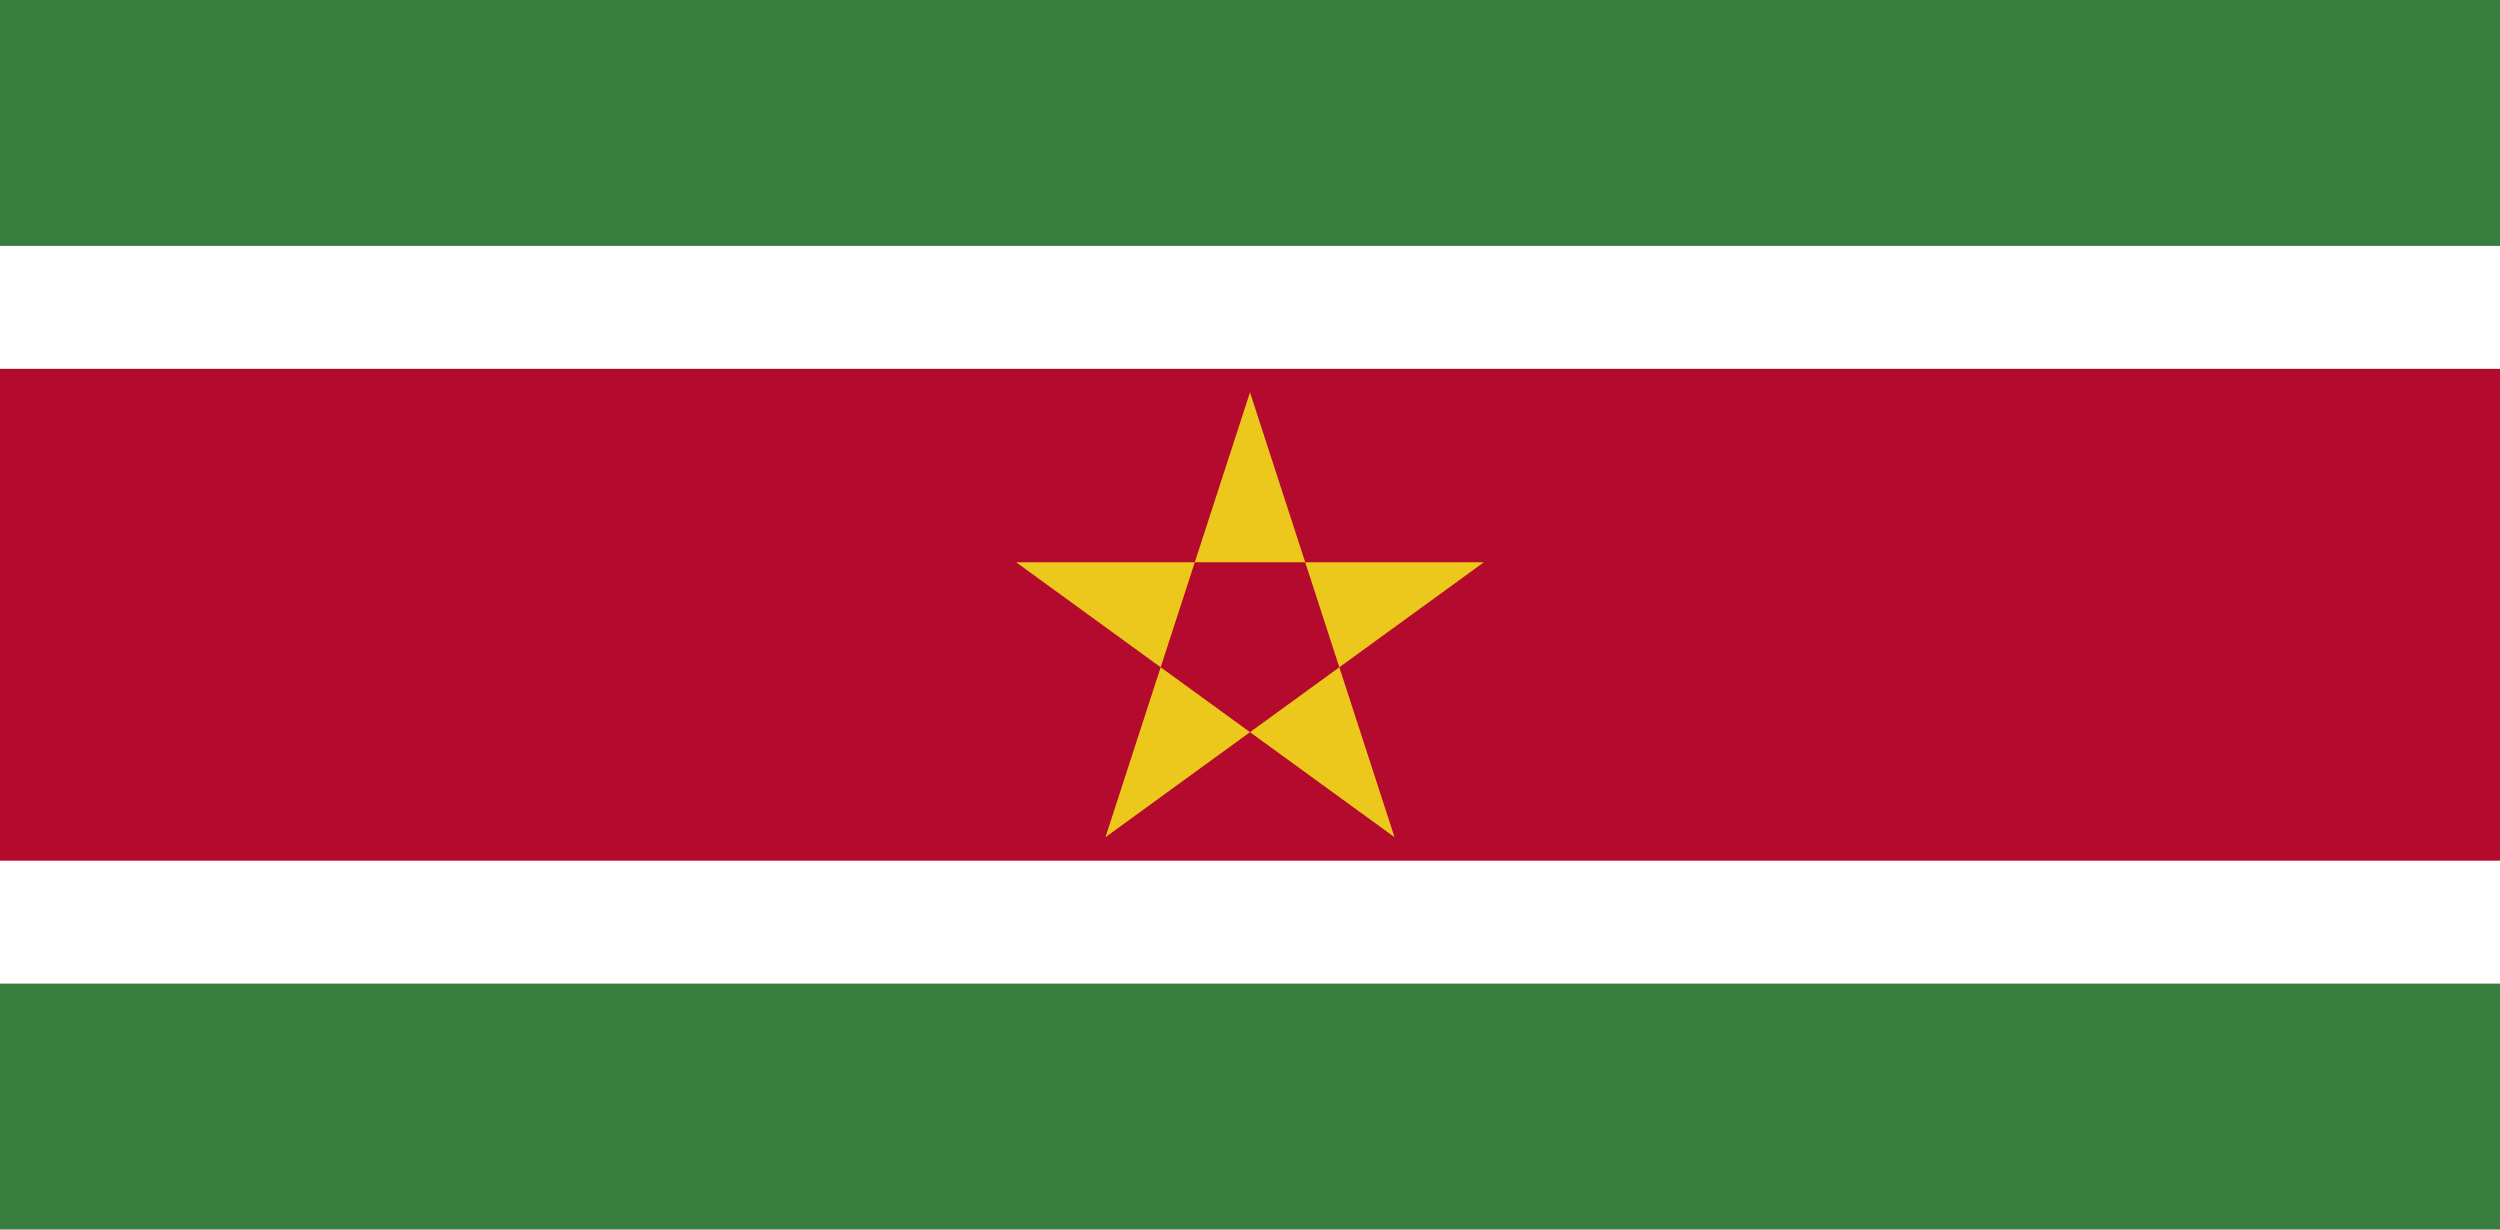
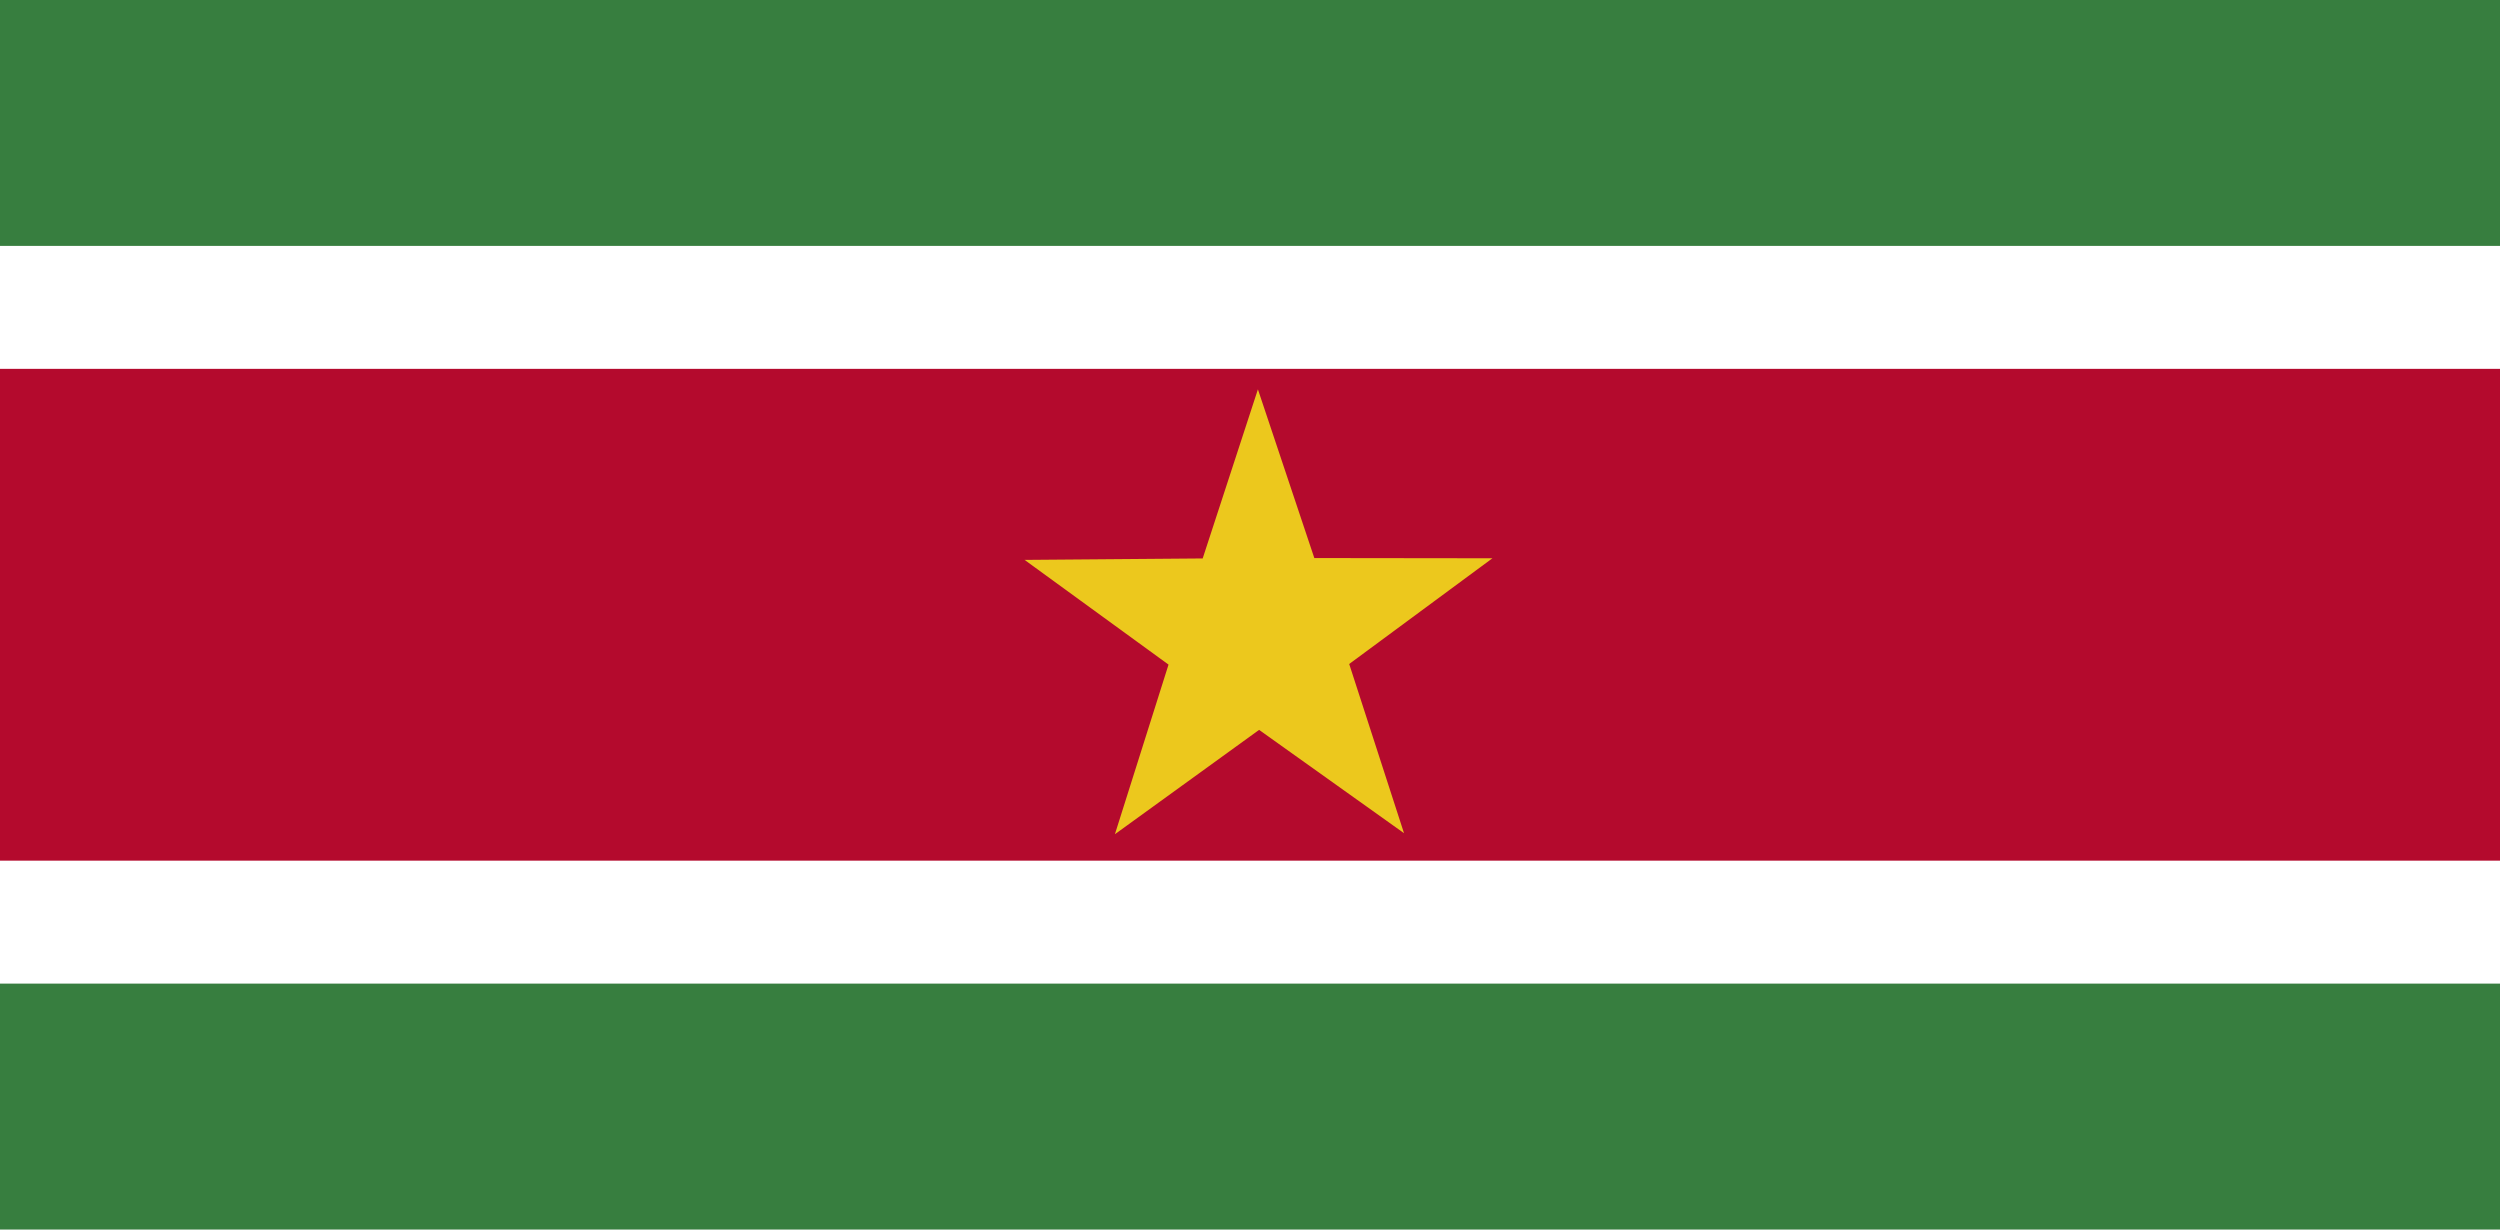
<svg xmlns="http://www.w3.org/2000/svg" width="122px" height="60px" viewBox="0 0 122 60" version="1.1">
  <defs />
  <g id="Page-1" stroke="none" stroke-width="1" fill="none" fill-rule="evenodd">
    <g id="sr">
      <g id="Group">
        <g>
          <polygon id="Shape" fill="#377E3F" points="0 0 122 0 122 60 0 60" />
          <polygon id="Shape" fill="#FFFFFF" points="0 12 122 12 122 48 0 48" />
          <polygon id="Shape" fill="#B40A2D" points="0 18 122 18 122 42 0 42" />
-           <polygon id="Shape" fill="#ECC81D" points="61 19.146 68.053 40.854 49.587 27.438 72.413 27.438 53.947 40.854" />
+           <polygon id="Shape" fill="#ECC81D" points="68.516 40.66 61.444 35.618 54.407 40.71 57.024 32.433 50 27.323 58.691 27.252 61.386 19 64.139 27.233 72.83 27.244 65.841 32.403 68.517 40.662" />
        </g>
      </g>
    </g>
  </g>
</svg>
